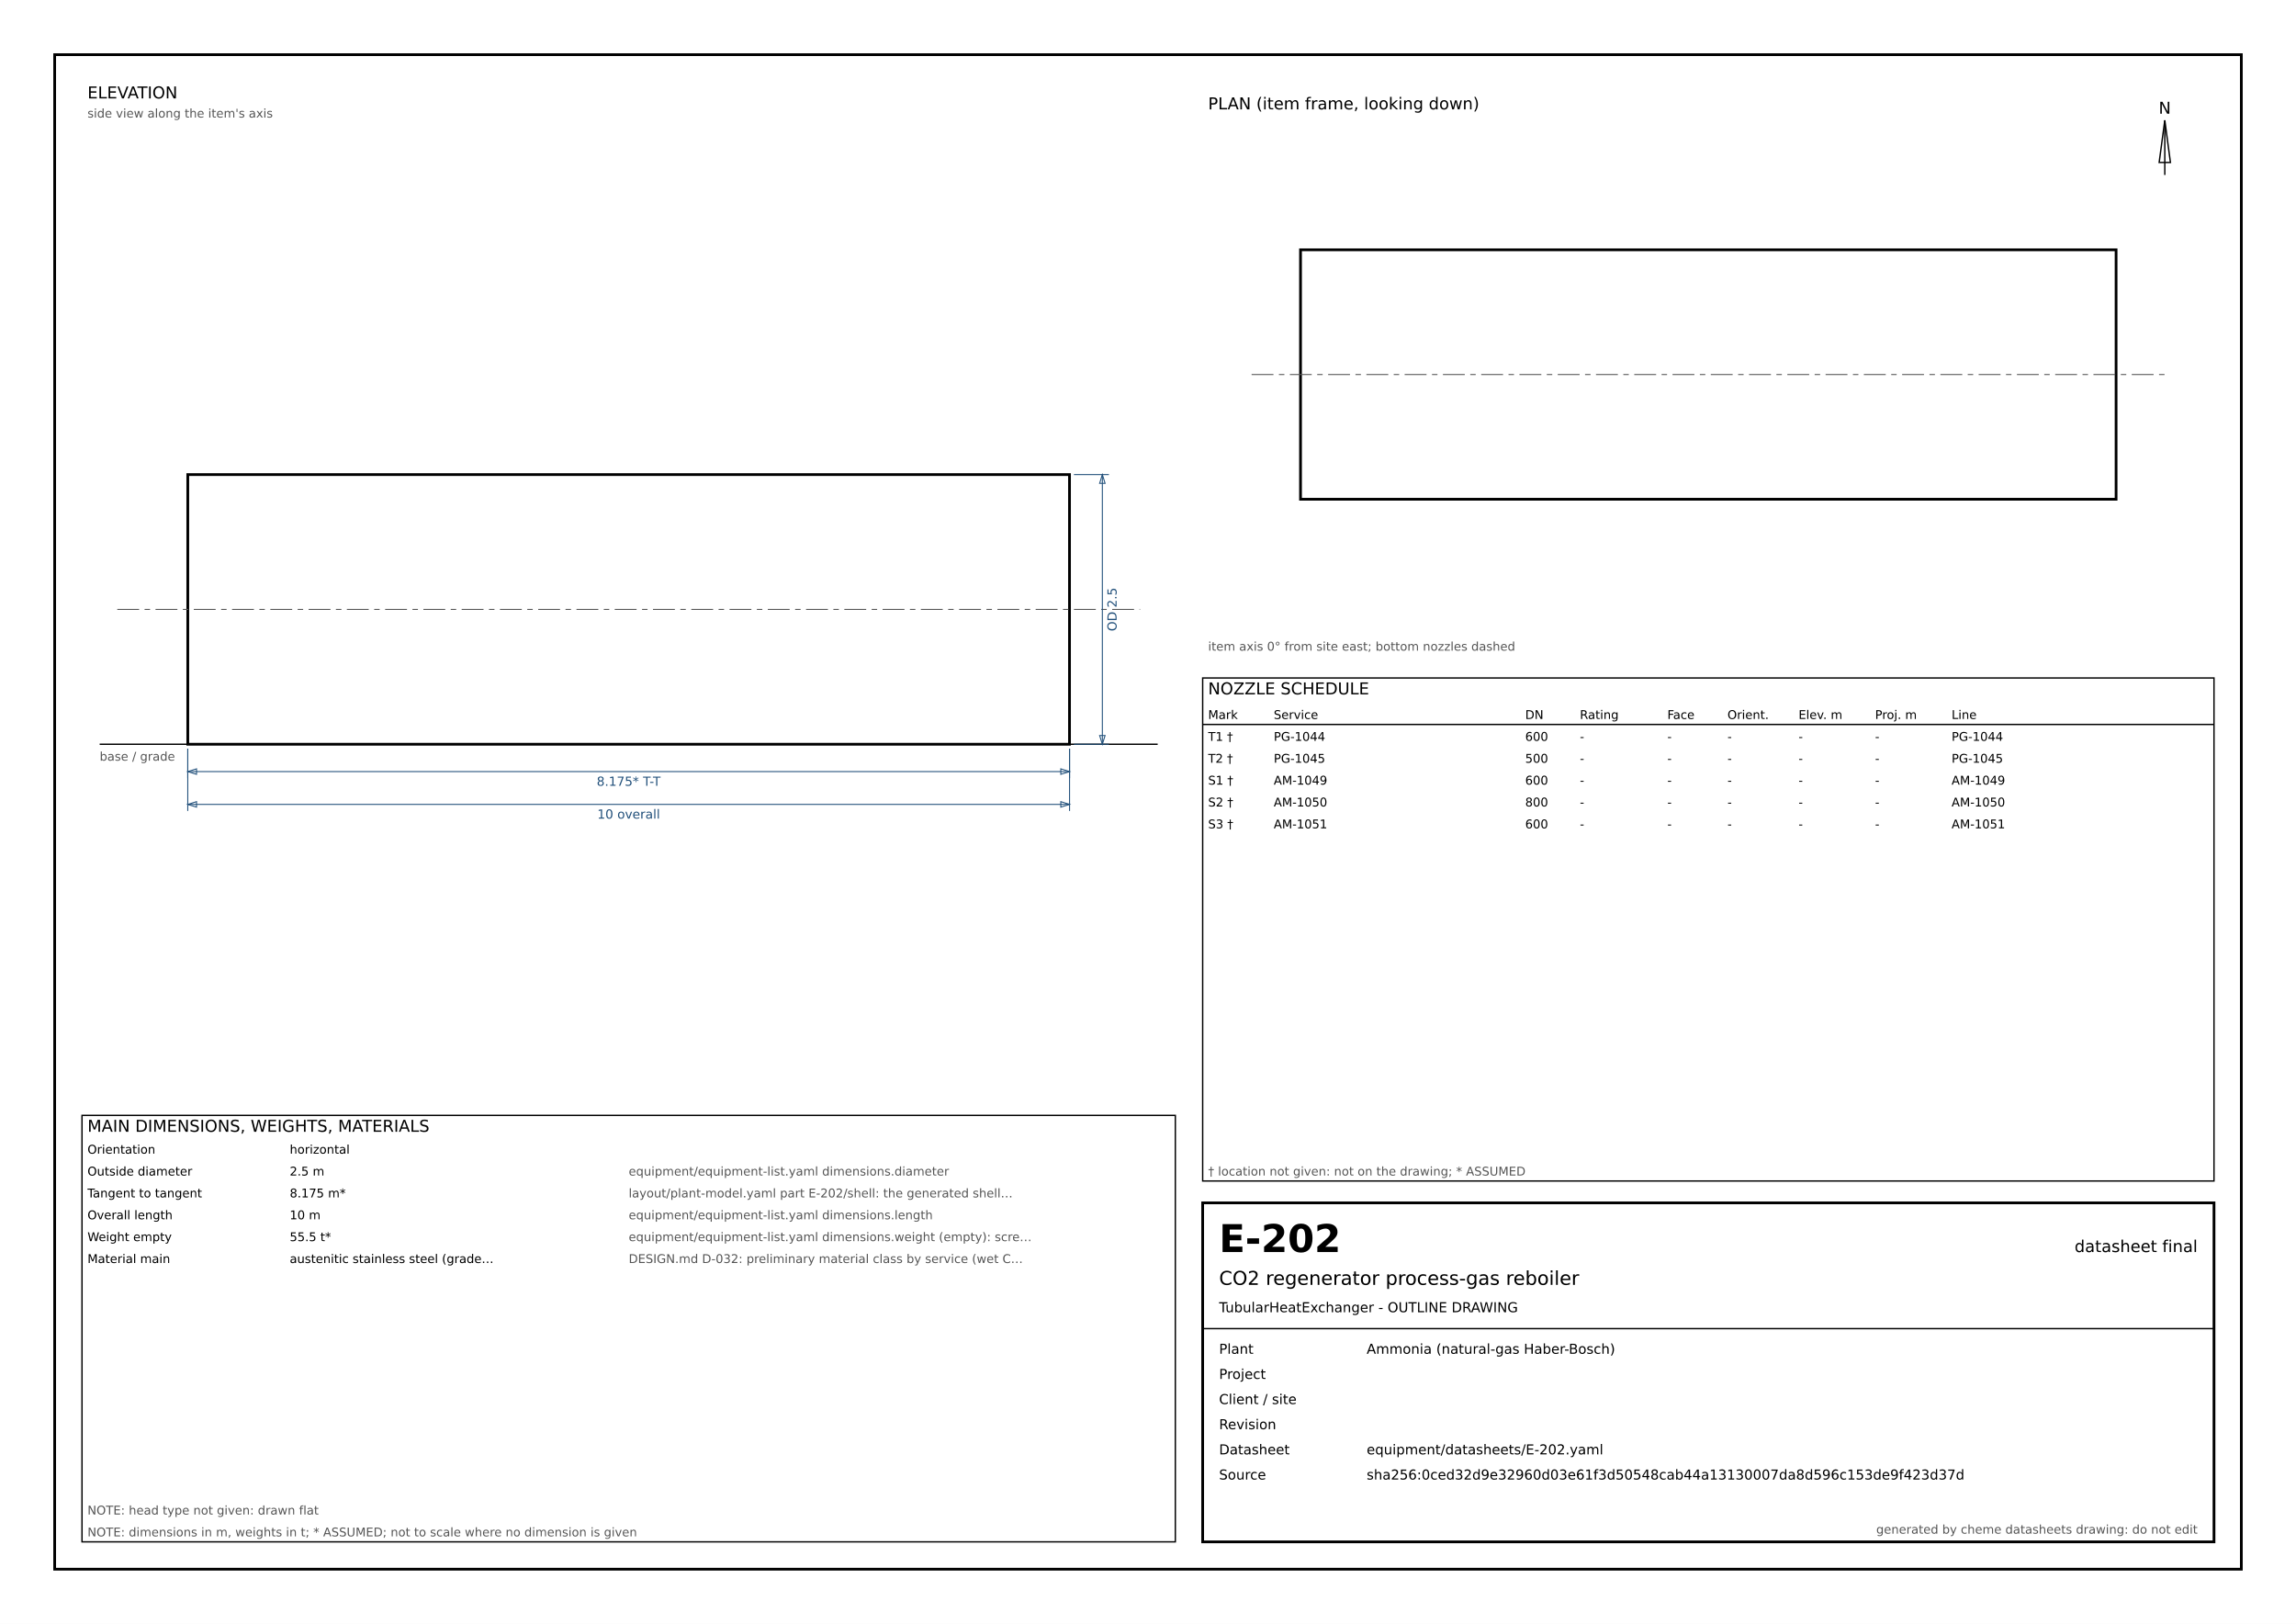
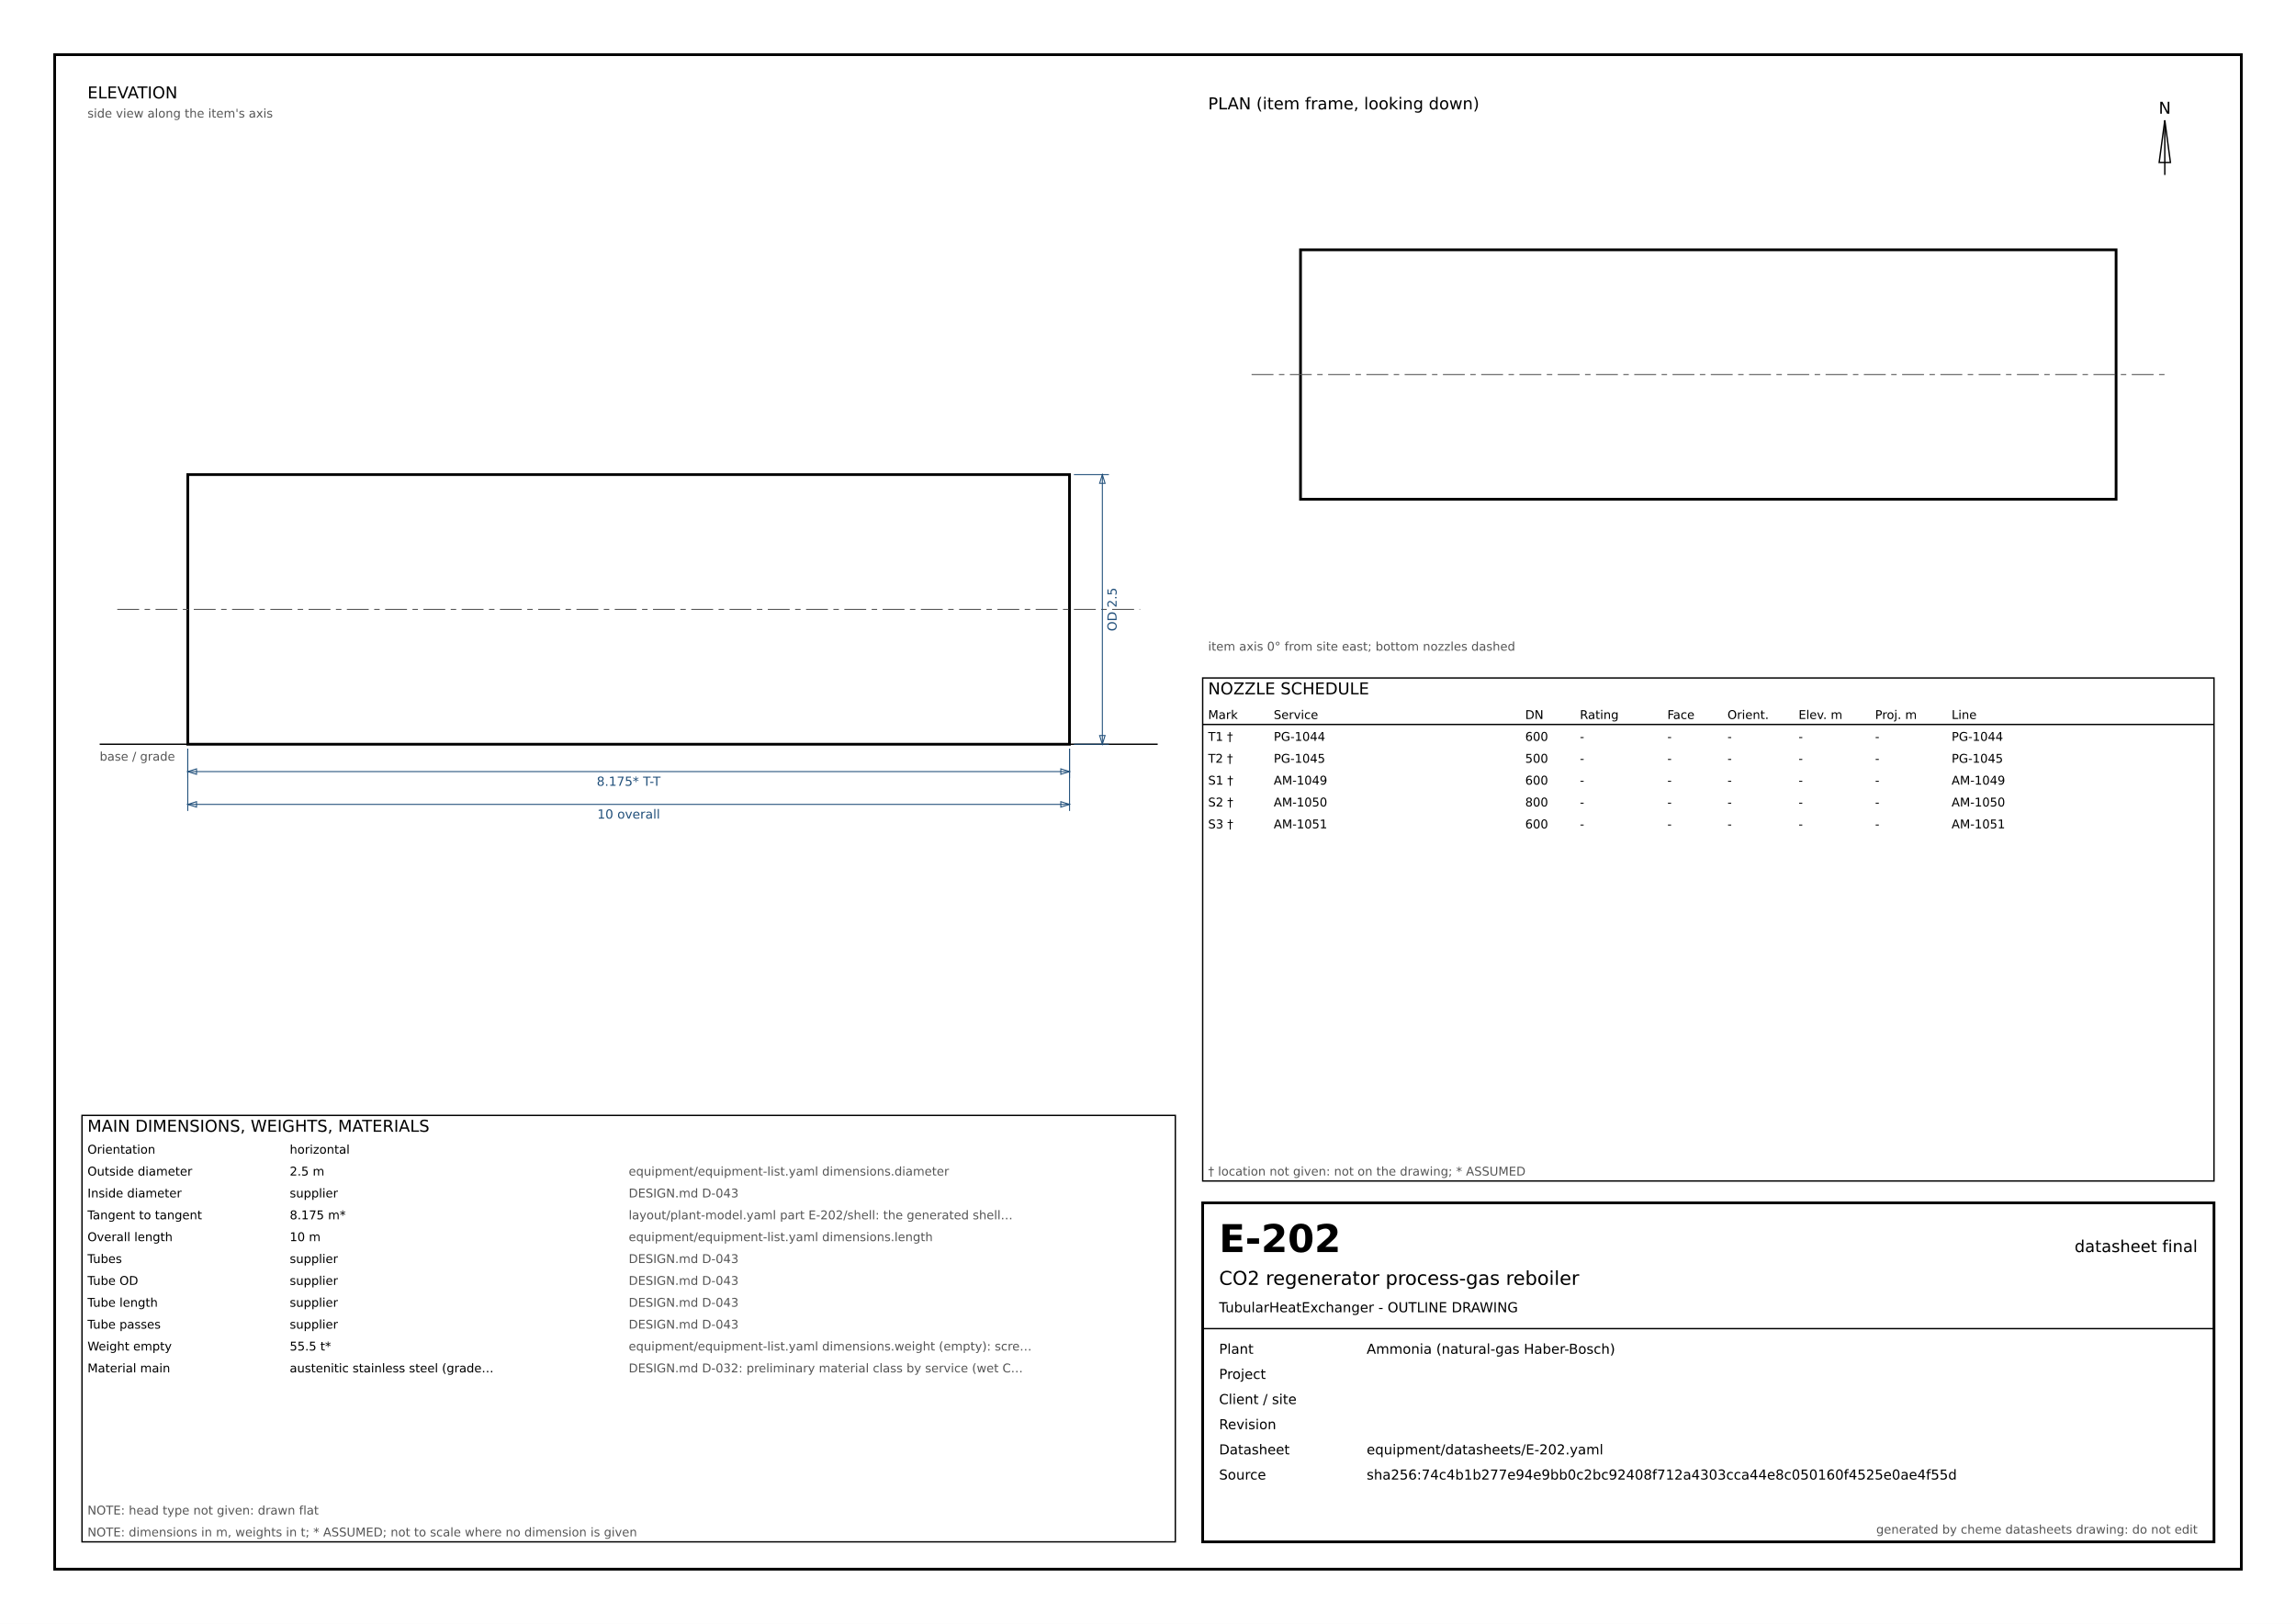
<svg xmlns="http://www.w3.org/2000/svg" width="420mm" height="297mm" viewBox="0 0 420 297">
  <style>
.frame{fill:none;stroke:#000;stroke-width:0.5}
.thin{fill:none;stroke:#000;stroke-width:0.25}
.outline{fill:#fff;stroke:#000;stroke-width:0.5}
.hidden{fill:none;stroke:#000;stroke-width:0.25;stroke-dasharray:1.5 1}
.centre{fill:none;stroke:#555;stroke-width:0.18;stroke-dasharray:4 1 1 1}
.tl{fill:none;stroke:#555;stroke-width:0.18;stroke-dasharray:2 1}
.dim{fill:none;stroke:#1f4e79;stroke-width:0.18}
.nozzle{fill:#fff;stroke:#b71c1c;stroke-width:0.35}
.section{fill:none;stroke:#2e7d32;stroke-width:0.25;stroke-dasharray:2 1}
text{font-family:'DejaVu Sans',Arial,Helvetica,sans-serif;fill:#000}
.t2{font-size:2.2px}.t25{font-size:2.5px}.t3{font-size:3px}.t35{font-size:3.5px}
.t5{font-size:5px;font-weight:bold}.t7{font-size:7px;font-weight:bold}
.dimt{font-size:2.3px;fill:#1f4e79}.nt{font-size:2.3px;fill:#b71c1c}
.note{font-size:2.2px;fill:#555}
.draft{font-size:40px;font-weight:bold;fill:#c62828;fill-opacity:0.12}
</style>
  <rect x="0" y="0" width="420" height="297" fill="#fff" />
  <rect x="10" y="10" width="400" height="277" class="frame" />
  <text x="16" y="18" class="t3" text-anchor="start">ELEVATION</text>
  <rect x="34.35" y="86.8" width="161.29" height="49.32" class="outline" />
  <line x1="21.45" y1="111.46" x2="208.55" y2="111.46" class="centre" />
  <line x1="18.23" y1="136.12" x2="211.77" y2="136.12" class="thin" />
  <text x="18.23" y="139.12" class="note" text-anchor="start">base / grade</text>
  <line x1="34.35" y1="136.92" x2="34.35" y2="148.32" class="dim" />
  <line x1="195.65" y1="136.92" x2="195.65" y2="148.32" class="dim" />
  <line x1="34.35" y1="147.12" x2="195.65" y2="147.12" class="dim" />
  <path d="M34.35,147.12 l1.6,0.5 l0,-1 z" class="dim" />
  <path d="M195.65,147.12 l-1.6,0.5 l0,-1 z" class="dim" />
  <text x="115" y="149.72" class="dimt" text-anchor="middle">10 overall</text>
  <line x1="34.35" y1="136.92" x2="34.35" y2="142.32" class="dim" />
  <line x1="195.65" y1="136.92" x2="195.65" y2="142.32" class="dim" />
  <line x1="34.35" y1="141.12" x2="195.65" y2="141.12" class="dim" />
  <path d="M34.35,141.12 l1.6,0.5 l0,-1 z" class="dim" />
  <path d="M195.65,141.12 l-1.6,0.5 l0,-1 z" class="dim" />
  <text x="115" y="143.72" class="dimt" text-anchor="middle">8.175* T-T</text>
  <line x1="196.45" y1="136.12" x2="202.85" y2="136.12" class="dim" />
  <line x1="196.45" y1="86.8" x2="202.85" y2="86.8" class="dim" />
  <line x1="201.65" y1="136.12" x2="201.65" y2="86.8" class="dim" />
  <path d="M201.65,136.12 l0.5,-1.6 l-1,0 z" class="dim" />
  <path d="M201.65,86.8 l0.5,1.6 l-1,0 z" class="dim" />
  <text x="204.25" y="111.46" class="dimt" text-anchor="middle" transform="rotate(-90 204.25 111.46)">OD 2.5</text>
  <rect x="237.9" y="45.69" width="149.19" height="45.62" class="outline" />
  <line x1="228.95" y1="68.5" x2="396.05" y2="68.5" class="centre" />
  <line x1="396" y1="32" x2="396" y2="22" class="thin" />
  <path d="M396,22 L394.97,29.71 L397.03,29.71 z" class="thin" />
  <text x="396" y="20.8" class="t3" text-anchor="middle">N</text>
  <text x="221" y="20" class="t3" text-anchor="start">PLAN (item frame, looking down)</text>
  <text x="221" y="119" class="note" text-anchor="start">item axis 0° from site east; bottom nozzles dashed</text>
  <text x="16" y="21.5" class="note" text-anchor="start">side view along the item's axis</text>
  <text x="221" y="127" class="t3" text-anchor="start">NOZZLE SCHEDULE</text>
  <text x="221" y="131.5" class="t2" text-anchor="start">Mark</text>
  <text x="233" y="131.5" class="t2" text-anchor="start">Service</text>
  <text x="279" y="131.5" class="t2" text-anchor="start">DN</text>
  <text x="289" y="131.5" class="t2" text-anchor="start">Rating</text>
  <text x="305" y="131.5" class="t2" text-anchor="start">Face</text>
  <text x="316" y="131.5" class="t2" text-anchor="start">Orient.</text>
  <text x="329" y="131.5" class="t2" text-anchor="start">Elev. m</text>
  <text x="343" y="131.5" class="t2" text-anchor="start">Proj. m</text>
  <text x="357" y="131.5" class="t2" text-anchor="start">Line</text>
  <line x1="220" y1="132.5" x2="405" y2="132.5" class="thin" />
  <text x="221" y="135.5" class="t2" text-anchor="start">T1 †</text>
  <text x="233" y="135.5" class="t2" text-anchor="start">PG-1044</text>
  <text x="279" y="135.5" class="t2" text-anchor="start">600</text>
  <text x="289" y="135.5" class="t2" text-anchor="start">-</text>
  <text x="305" y="135.5" class="t2" text-anchor="start">-</text>
  <text x="316" y="135.5" class="t2" text-anchor="start">-</text>
  <text x="329" y="135.5" class="t2" text-anchor="start">-</text>
  <text x="343" y="135.5" class="t2" text-anchor="start">-</text>
  <text x="357" y="135.5" class="t2" text-anchor="start">PG-1044</text>
  <text x="221" y="139.5" class="t2" text-anchor="start">T2 †</text>
  <text x="233" y="139.5" class="t2" text-anchor="start">PG-1045</text>
  <text x="279" y="139.5" class="t2" text-anchor="start">500</text>
  <text x="289" y="139.5" class="t2" text-anchor="start">-</text>
  <text x="305" y="139.5" class="t2" text-anchor="start">-</text>
  <text x="316" y="139.5" class="t2" text-anchor="start">-</text>
  <text x="329" y="139.5" class="t2" text-anchor="start">-</text>
  <text x="343" y="139.5" class="t2" text-anchor="start">-</text>
  <text x="357" y="139.5" class="t2" text-anchor="start">PG-1045</text>
  <text x="221" y="143.5" class="t2" text-anchor="start">S1 †</text>
  <text x="233" y="143.5" class="t2" text-anchor="start">AM-1049</text>
  <text x="279" y="143.5" class="t2" text-anchor="start">600</text>
  <text x="289" y="143.5" class="t2" text-anchor="start">-</text>
  <text x="305" y="143.5" class="t2" text-anchor="start">-</text>
  <text x="316" y="143.5" class="t2" text-anchor="start">-</text>
  <text x="329" y="143.5" class="t2" text-anchor="start">-</text>
  <text x="343" y="143.5" class="t2" text-anchor="start">-</text>
  <text x="357" y="143.5" class="t2" text-anchor="start">AM-1049</text>
  <text x="221" y="147.5" class="t2" text-anchor="start">S2 †</text>
  <text x="233" y="147.5" class="t2" text-anchor="start">AM-1050</text>
  <text x="279" y="147.5" class="t2" text-anchor="start">800</text>
  <text x="289" y="147.5" class="t2" text-anchor="start">-</text>
  <text x="305" y="147.5" class="t2" text-anchor="start">-</text>
  <text x="316" y="147.5" class="t2" text-anchor="start">-</text>
  <text x="329" y="147.5" class="t2" text-anchor="start">-</text>
  <text x="343" y="147.5" class="t2" text-anchor="start">-</text>
  <text x="357" y="147.5" class="t2" text-anchor="start">AM-1050</text>
  <text x="221" y="151.5" class="t2" text-anchor="start">S3 †</text>
  <text x="233" y="151.5" class="t2" text-anchor="start">AM-1051</text>
  <text x="279" y="151.5" class="t2" text-anchor="start">600</text>
  <text x="289" y="151.5" class="t2" text-anchor="start">-</text>
  <text x="305" y="151.5" class="t2" text-anchor="start">-</text>
  <text x="316" y="151.5" class="t2" text-anchor="start">-</text>
  <text x="329" y="151.5" class="t2" text-anchor="start">-</text>
  <text x="343" y="151.5" class="t2" text-anchor="start">-</text>
  <text x="357" y="151.5" class="t2" text-anchor="start">AM-1051</text>
  <text x="221" y="215" class="note" text-anchor="start">† location not given: not on the drawing; * ASSUMED</text>
  <rect x="220" y="124" width="185" height="92" class="thin" />
  <text x="16" y="207" class="t3" text-anchor="start">MAIN DIMENSIONS, WEIGHTS, MATERIALS</text>
  <text x="16" y="211" class="t2" text-anchor="start">Orientation</text>
  <text x="53" y="211" class="t2" text-anchor="start">horizontal</text>
  <text x="115" y="211" class="note" text-anchor="start" />
  <text x="16" y="215" class="t2" text-anchor="start">Outside diameter</text>
  <text x="53" y="215" class="t2" text-anchor="start">2.5 m</text>
  <text x="115" y="215" class="note" text-anchor="start">equipment/equipment-list.yaml dimensions.diameter</text>
-   <text x="16" y="219" class="t2" text-anchor="start">Tangent to tangent</text>
-   <text x="53" y="219" class="t2" text-anchor="start">8.175 m*</text>
-   <text x="115" y="219" class="note" text-anchor="start">layout/plant-model.yaml part E-202/shell: the generated shell…</text>
-   <text x="16" y="223" class="t2" text-anchor="start">Overall length</text>
-   <text x="53" y="223" class="t2" text-anchor="start">10 m</text>
-   <text x="115" y="223" class="note" text-anchor="start">equipment/equipment-list.yaml dimensions.length</text>
-   <text x="16" y="227" class="t2" text-anchor="start">Weight empty</text>
-   <text x="53" y="227" class="t2" text-anchor="start">55.5 t*</text>
-   <text x="115" y="227" class="note" text-anchor="start">equipment/equipment-list.yaml dimensions.weight (empty): scre…</text>
-   <text x="16" y="231" class="t2" text-anchor="start">Material main</text>
-   <text x="53" y="231" class="t2" text-anchor="start">austenitic stainless steel (grade…</text>
-   <text x="115" y="231" class="note" text-anchor="start">DESIGN.md D-032: preliminary material class by service (wet C…</text>
+   <text x="16" y="219" class="t2" text-anchor="start">Inside diameter</text>
+   <text x="53" y="219" class="t2" text-anchor="start">supplier</text>
+   <text x="115" y="219" class="note" text-anchor="start">DESIGN.md D-043</text>
+   <text x="16" y="223" class="t2" text-anchor="start">Tangent to tangent</text>
+   <text x="53" y="223" class="t2" text-anchor="start">8.175 m*</text>
+   <text x="115" y="223" class="note" text-anchor="start">layout/plant-model.yaml part E-202/shell: the generated shell…</text>
+   <text x="16" y="227" class="t2" text-anchor="start">Overall length</text>
+   <text x="53" y="227" class="t2" text-anchor="start">10 m</text>
+   <text x="115" y="227" class="note" text-anchor="start">equipment/equipment-list.yaml dimensions.length</text>
+   <text x="16" y="231" class="t2" text-anchor="start">Tubes</text>
+   <text x="53" y="231" class="t2" text-anchor="start">supplier</text>
+   <text x="115" y="231" class="note" text-anchor="start">DESIGN.md D-043</text>
+   <text x="16" y="235" class="t2" text-anchor="start">Tube OD</text>
+   <text x="53" y="235" class="t2" text-anchor="start">supplier</text>
+   <text x="115" y="235" class="note" text-anchor="start">DESIGN.md D-043</text>
+   <text x="16" y="239" class="t2" text-anchor="start">Tube length</text>
+   <text x="53" y="239" class="t2" text-anchor="start">supplier</text>
+   <text x="115" y="239" class="note" text-anchor="start">DESIGN.md D-043</text>
+   <text x="16" y="243" class="t2" text-anchor="start">Tube passes</text>
+   <text x="53" y="243" class="t2" text-anchor="start">supplier</text>
+   <text x="115" y="243" class="note" text-anchor="start">DESIGN.md D-043</text>
+   <text x="16" y="247" class="t2" text-anchor="start">Weight empty</text>
+   <text x="53" y="247" class="t2" text-anchor="start">55.5 t*</text>
+   <text x="115" y="247" class="note" text-anchor="start">equipment/equipment-list.yaml dimensions.weight (empty): scre…</text>
+   <text x="16" y="251" class="t2" text-anchor="start">Material main</text>
+   <text x="53" y="251" class="t2" text-anchor="start">austenitic stainless steel (grade…</text>
+   <text x="115" y="251" class="note" text-anchor="start">DESIGN.md D-032: preliminary material class by service (wet C…</text>
  <text x="16" y="277" class="note" text-anchor="start">NOTE: head type not given: drawn flat</text>
  <text x="16" y="281" class="note" text-anchor="start">NOTE: dimensions in m, weights in t; * ASSUMED; not to scale where no dimension is given</text>
  <rect x="15" y="204" width="200" height="78" class="thin" />
  <rect x="220" y="220" width="185" height="62" class="frame" />
  <text x="223" y="229" class="t7" text-anchor="start">E-202</text>
  <text x="223" y="235" class="t35" text-anchor="start">CO2 regenerator process-gas reboiler</text>
  <text x="223" y="240" class="t25" text-anchor="start">TubularHeatExchanger - OUTLINE DRAWING</text>
  <line x1="220" y1="243" x2="405" y2="243" class="thin" />
  <text x="223" y="247.6" class="t25" text-anchor="start">Plant</text>
  <text x="250" y="247.6" class="t25" text-anchor="start">Ammonia (natural-gas Haber-Bosch)</text>
  <text x="223" y="252.2" class="t25" text-anchor="start">Project</text>
  <text x="250" y="252.2" class="t25" text-anchor="start" />
  <text x="223" y="256.8" class="t25" text-anchor="start">Client / site</text>
  <text x="250" y="256.8" class="t25" text-anchor="start" />
  <text x="223" y="261.4" class="t25" text-anchor="start">Revision</text>
  <text x="250" y="261.4" class="t25" text-anchor="start" />
  <text x="223" y="266" class="t25" text-anchor="start">Datasheet</text>
  <text x="250" y="266" class="t25" text-anchor="start">equipment/datasheets/E-202.yaml</text>
  <text x="223" y="270.6" class="t25" text-anchor="start">Source</text>
-   <text x="250" y="270.6" class="t25" text-anchor="start">sha256:0ced32d9e32960d03e61f3d50548cab44a13130007da8d596c153de9f423d37d</text>
+   <text x="250" y="270.6" class="t25" text-anchor="start">sha256:74c4b1b277e94e9bb0c2bc92408f712a4303cca44e8c050160f4525e0ae4f55d</text>
  <text x="402" y="229" class="t3" text-anchor="end">datasheet final</text>
  <text x="402" y="280.5" class="note" text-anchor="end">generated by cheme datasheets drawing: do not edit</text>
</svg>
